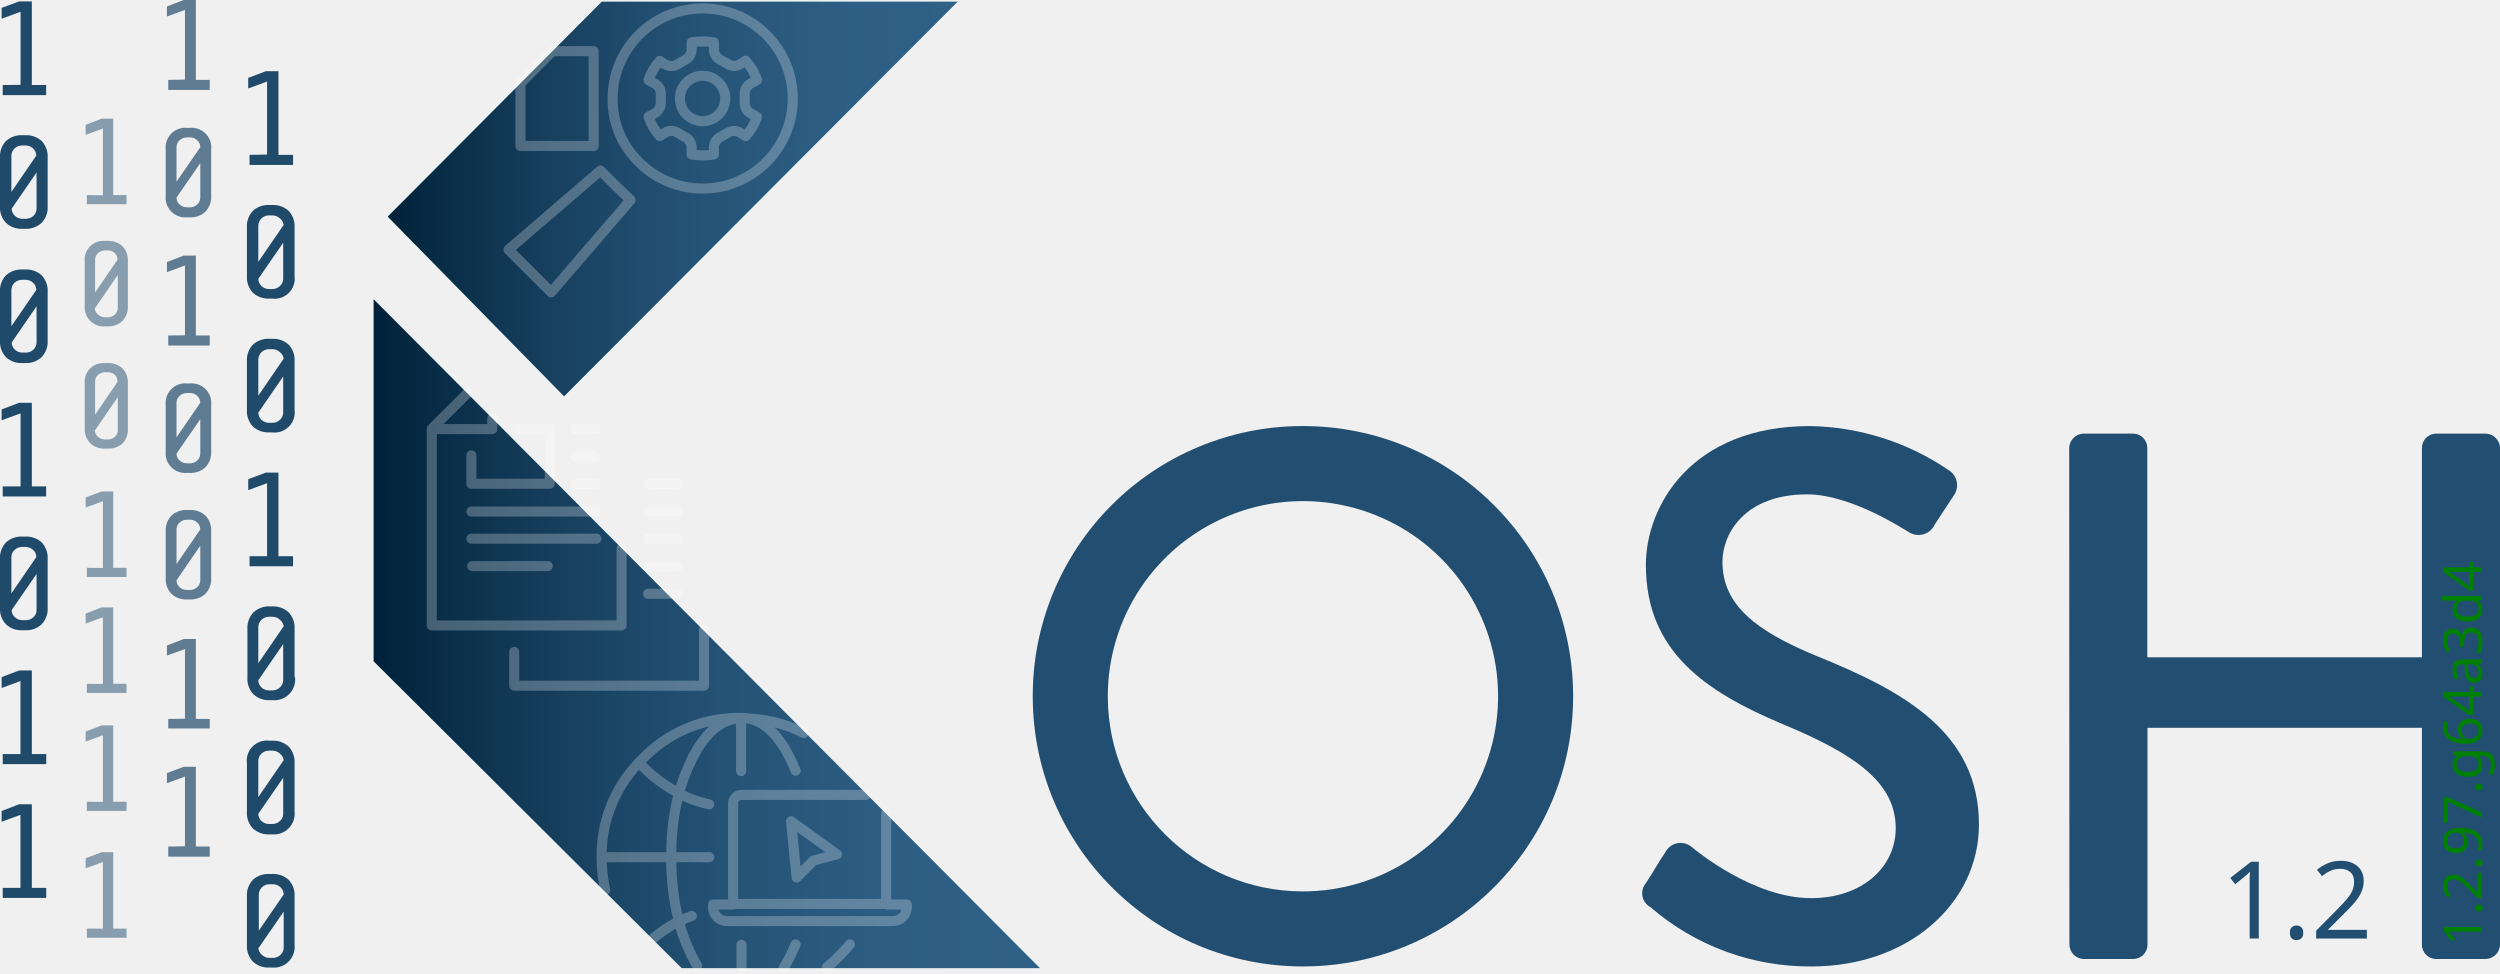
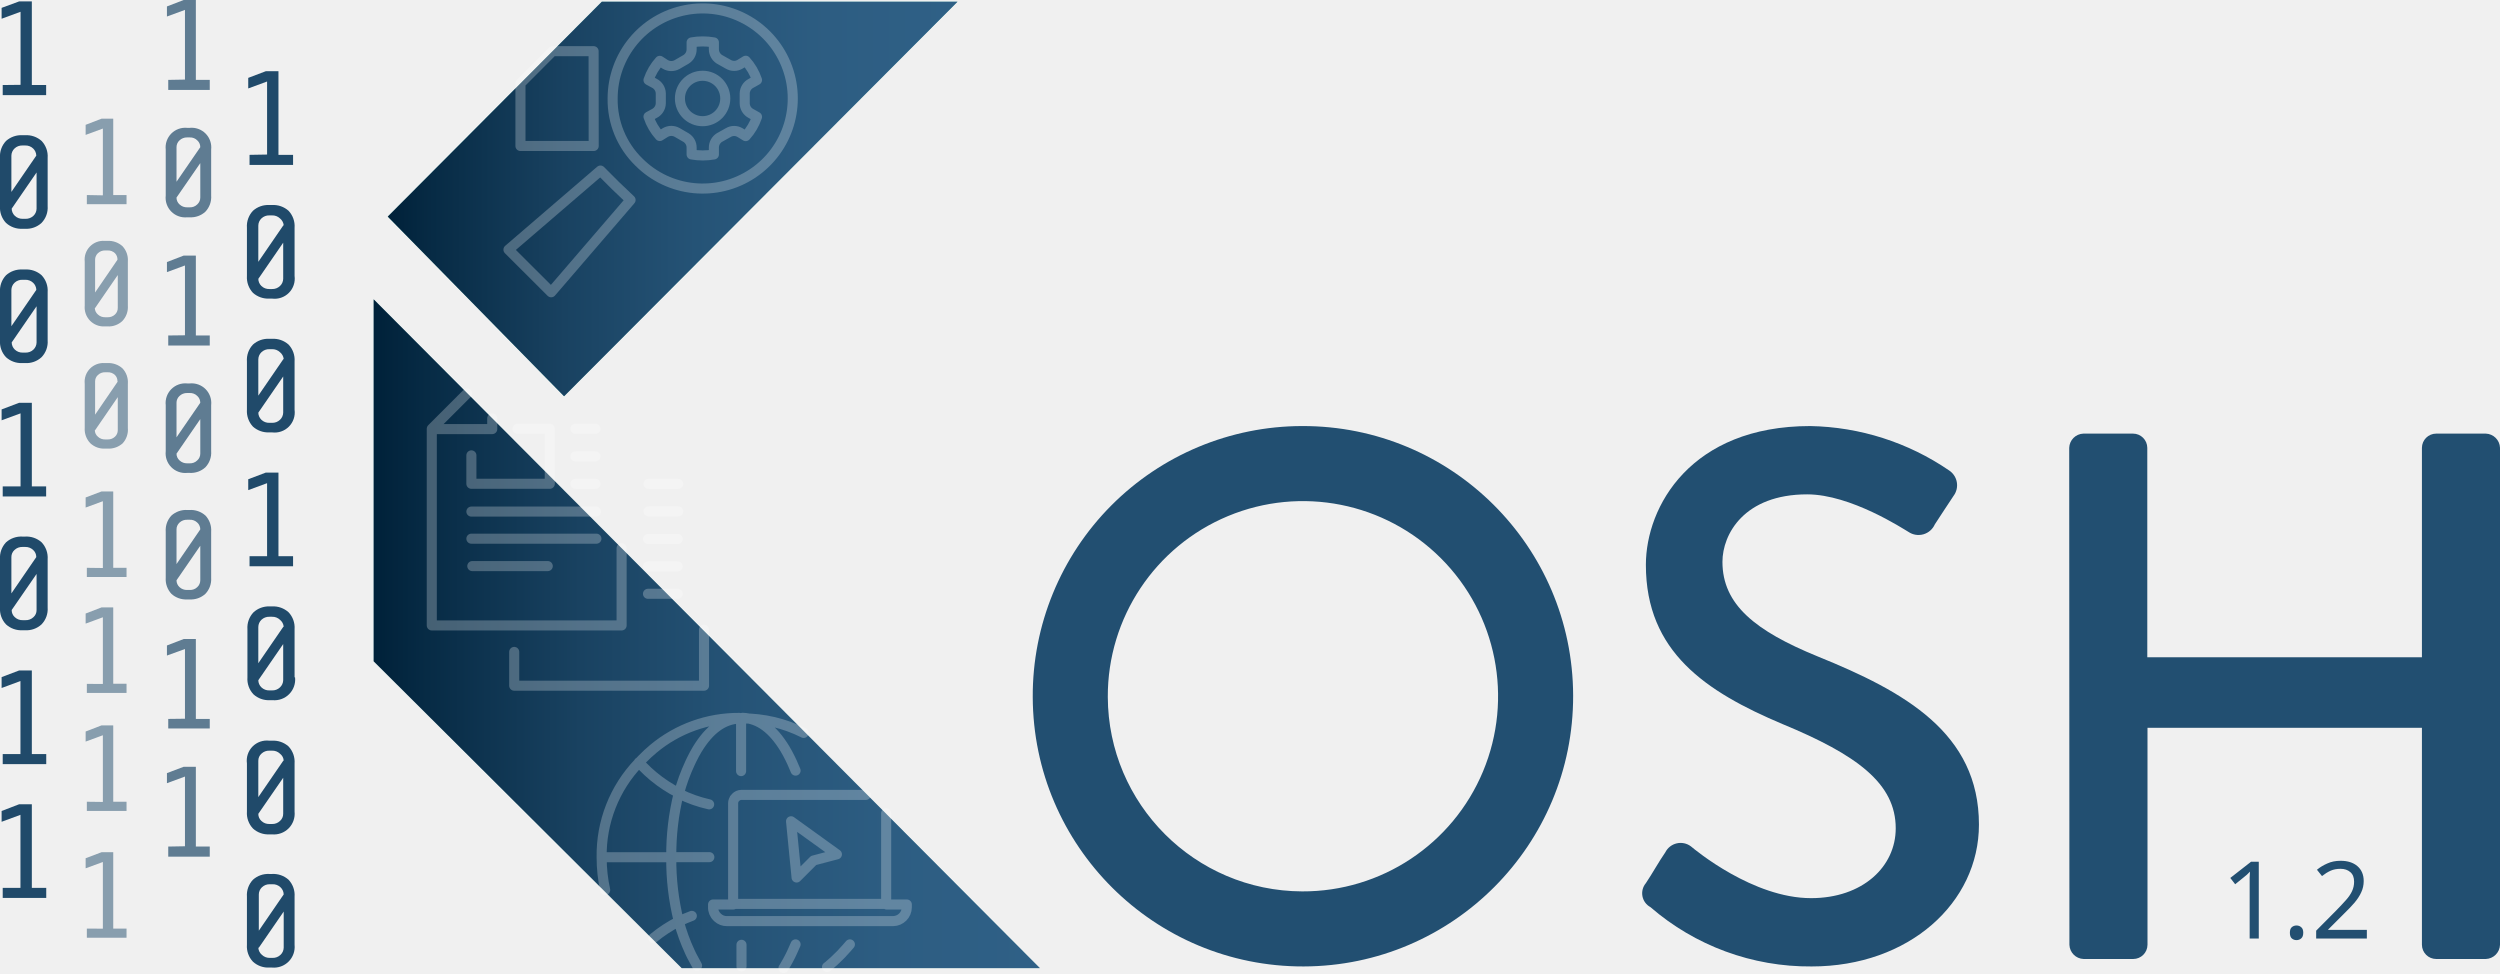
<svg xmlns="http://www.w3.org/2000/svg" xmlns:xlink="http://www.w3.org/1999/xlink" viewBox="0 0 248.15 96.65" version="1.1" id="svg4211">
  <defs id="defs4110">
    <style id="style4094">.cls-1{isolation:isolate;}.cls-2,.cls-3,.cls-4,.cls-5{fill:#224f71;}.cls-3,.cls-4,.cls-5,.cls-6{mix-blend-mode:multiply;}.cls-4{opacity:0.7;}.cls-5{opacity:0.5;}.cls-6{fill:#afdedc;}.cls-7{fill:url(#linear-gradient);}.cls-8{fill:url(#linear-gradient-2);}.cls-9{opacity:0.25;}.cls-10,.cls-11{fill:none;stroke:#fff;stroke-linecap:round;stroke-linejoin:round;}.cls-10{fill-rule:evenodd;}</style>
    <linearGradient id="linear-gradient" x1="38.49" y1="19.75" x2="95.04" y2="19.75" gradientUnits="userSpaceOnUse">
      <stop offset="0" stop-color="#002139" id="stop4096" />
      <stop offset="0.08" stop-color="#072b45" id="stop4098" />
      <stop offset="0.31" stop-color="#194261" id="stop4100" />
      <stop offset="0.54" stop-color="#255376" id="stop4102" />
      <stop offset="0.77" stop-color="#2d5d82" id="stop4104" />
      <stop offset="0.99" stop-color="#2f6086" id="stop4106" />
    </linearGradient>
    <linearGradient id="linear-gradient-2" x1="37.09" y1="62.9" x2="103.22" y2="62.9" xlink:href="#linear-gradient" />
    <linearGradient xlink:href="#linear-gradient" id="linearGradient4217" gradientUnits="userSpaceOnUse" x1="38.49" y1="19.75" x2="95.04" y2="19.75" />
  </defs>
  <path class="cls-2" d="m 129.25,42.29 a 26.82,26.82 0 1 1 -26.74,26.89 26.77,26.77 0 0 1 26.74,-26.89 z m 0,46.19 a 19.37,19.37 0 1 0 -19.29,-19.3 19.37,19.37 0 0 0 19.29,19.3 z" id="path4112" style="isolation:isolate;fill:#224f71" />
  <path class="cls-2" d="m 163.37,87.66 c 0.67,-1 1.26,-2.09 1.93,-3.06 a 1.7,1.7 0 0 1 2.54,-0.59 c 0.44,0.37 6.18,5.14 11.92,5.14 5.14,0 8.41,-3.13 8.41,-6.93 0,-4.47 -3.87,-7.3 -11.24,-10.35 -7.6,-3.21 -13.56,-7.16 -13.56,-15.8 0,-5.81 4.47,-13.78 16.31,-13.78 a 25.21,25.21 0 0 1 13.78,4.4 1.76,1.76 0 0 1 0.45,2.53 c -0.6,0.89 -1.27,1.94 -1.86,2.83 a 1.77,1.77 0 0 1 -2.61,0.75 c -0.52,-0.3 -5.74,-3.73 -10.06,-3.73 -6.25,0 -8.41,3.95 -8.41,6.7 0,4.25 3.27,6.86 9.46,9.39 8.64,3.5 16,7.6 16,16.69 0,7.75 -6.93,14.08 -16.61,14.08 a 24.14,24.14 0 0 1 -16,-5.89 1.56,1.56 0 0 1 -0.45,-2.38 z" id="path4114" style="isolation:isolate;fill:#224f71" />
  <path class="cls-2" d="m 205.39,44.45 a 1.46,1.46 0 0 1 1.41,-1.41 h 4.92 a 1.42,1.42 0 0 1 1.42,1.41 V 65.24 H 240.4 V 44.45 a 1.42,1.42 0 0 1 1.42,-1.41 h 4.91 a 1.46,1.46 0 0 1 1.42,1.41 v 49.33 a 1.46,1.46 0 0 1 -1.42,1.41 h -4.91 A 1.42,1.42 0 0 1 240.4,93.78 V 72.24 h -27.24 v 21.54 a 1.42,1.42 0 0 1 -1.42,1.41 h -4.92 a 1.46,1.46 0 0 1 -1.41,-1.41 z" id="path4116" style="isolation:isolate;fill:#224f71" />
  <path class="cls-3" d="m 0.27,8.44 v 1 h 4.31 v -1 H 3.16 V 0.14 H 1.9 L 0.16,0.78 V 1.86 L 2.04,1.17 v 7.25 z" id="path4124" style="isolation:isolate;mix-blend-mode:multiply;fill:#224f71" />
  <path class="cls-3" d="M 4.73,20.45 V 15.67 A 2.21,2.21 0 0 0 4.13,13.99 2.26,2.26 0 0 0 2.5,13.42 H 2.23 A 2.26,2.26 0 0 0 0.6,13.99 2.21,2.21 0 0 0 0,15.67 v 4.78 a 2.21,2.21 0 0 0 0.6,1.68 2.26,2.26 0 0 0 1.63,0.58 H 2.5 a 2.22,2.22 0 0 0 1.62,-0.58 2.18,2.18 0 0 0 0.61,-1.68 z m -1.13,-5 -2.47,3.6 v -3.6 a 1,1 0 0 1 0.31,-0.71 1.09,1.09 0 0 1 0.79,-0.3 H 2.5 a 1.09,1.09 0 0 1 0.79,0.3 1,1 0 0 1 0.31,0.68 z m -2.44,5.26 2.47,-3.59 v 3.59 a 1,1 0 0 1 -0.31,0.71 1.09,1.09 0 0 1 -0.79,0.3 H 2.26 A 1.09,1.09 0 0 1 1.47,21.42 1,1 0 0 1 1.16,20.71 Z" id="path4126" style="isolation:isolate;mix-blend-mode:multiply;fill:#224f71" />
  <path class="cls-3" d="M 4.73,33.78 V 29 A 2.21,2.21 0 0 0 4.13,27.32 2.26,2.26 0 0 0 2.5,26.75 H 2.23 A 2.26,2.26 0 0 0 0.6,27.32 2.21,2.21 0 0 0 0,29 v 4.78 a 2.21,2.21 0 0 0 0.6,1.68 2.26,2.26 0 0 0 1.63,0.58 H 2.5 a 2.22,2.22 0 0 0 1.62,-0.58 2.18,2.18 0 0 0 0.61,-1.68 z m -1.13,-5 -2.47,3.6 v -3.6 a 1,1 0 0 1 0.31,-0.71 1.09,1.09 0 0 1 0.79,-0.3 H 2.5 a 1.09,1.09 0 0 1 0.79,0.3 1,1 0 0 1 0.31,0.63 z M 1.16,33.99 3.63,30.4 v 3.59 A 1,1 0 0 1 3.32,34.7 1.09,1.09 0 0 1 2.53,35 H 2.26 A 1.09,1.09 0 0 1 1.47,34.7 1,1 0 0 1 1.16,33.99 Z" id="path4128" style="isolation:isolate;mix-blend-mode:multiply;fill:#224f71" />
  <path class="cls-3" d="m 0.27,48.28 v 1 h 4.31 v -1 H 3.16 v -8.3 H 1.9 l -1.74,0.66 v 1.08 l 1.88,-0.69 v 7.25 z" id="path4130" style="isolation:isolate;mix-blend-mode:multiply;fill:#224f71" />
  <path class="cls-3" d="M 4.73,60.3 V 55.52 A 2.23,2.23 0 0 0 4.13,53.83 2.26,2.26 0 0 0 2.5,53.26 H 2.23 A 2.26,2.26 0 0 0 0.6,53.83 2.23,2.23 0 0 0 0,55.52 v 4.78 a 2.21,2.21 0 0 0 0.6,1.68 2.26,2.26 0 0 0 1.63,0.58 H 2.5 A 2.22,2.22 0 0 0 4.12,61.98 2.18,2.18 0 0 0 4.73,60.3 Z m -1.13,-5 -2.47,3.6 v -3.6 a 0.93,0.93 0 0 1 0.31,-0.71 1.09,1.09 0 0 1 0.79,-0.3 H 2.5 a 1.09,1.09 0 0 1 0.79,0.3 0.93,0.93 0 0 1 0.31,0.68 z m -2.44,5.25 2.47,-3.58 v 3.58 a 0.92,0.92 0 0 1 -0.31,0.71 1.09,1.09 0 0 1 -0.79,0.3 H 2.26 A 1.09,1.09 0 0 1 1.47,61.26 0.92,0.92 0 0 1 1.16,60.55 Z" id="path4132" style="isolation:isolate;mix-blend-mode:multiply;fill:#224f71" />
  <path class="cls-3" d="m 0.27,74.85 v 1 h 4.32 v -1 H 3.16 v -8.3 H 1.9 l -1.74,0.66 v 1.08 L 2.03,67.6 v 7.25 z" id="path4134" style="isolation:isolate;mix-blend-mode:multiply;fill:#224f71" />
  <path class="cls-3" d="m 0.27,88.13 v 1 h 4.32 v -1 H 3.16 v -8.3 H 1.9 L 0.16,80.5 v 1.07 l 1.87,-0.69 v 7.25 z" id="path4136" style="isolation:isolate;mix-blend-mode:multiply;fill:#224f71" />
  <path class="cls-3" d="m 24.77,15.37 v 1 h 4.32 v -1 h -1.45 v -8.3 h -1.26 l -1.74,0.66 v 1.05 l 1.87,-0.69 v 7.25 z" id="path4138" style="isolation:isolate;mix-blend-mode:multiply;fill:#224f71" />
  <path class="cls-3" d="M 29.24,27.39 V 22.61 A 2.22,2.22 0 0 0 28.64,20.92 2.27,2.27 0 0 0 27,20.35 h -0.26 a 2.25,2.25 0 0 0 -1.63,0.57 2.22,2.22 0 0 0 -0.6,1.69 v 4.78 a 2.24,2.24 0 0 0 0.6,1.68 2.28,2.28 0 0 0 1.63,0.57 H 27 a 2,2 0 0 0 2.24,-2.25 z m -1.13,-5 -2.47,3.6 v -3.6 a 1,1 0 0 1 0.31,-0.71 1.09,1.09 0 0 1 0.79,-0.3 H 27 a 1.08,1.08 0 0 1 0.79,0.3 1,1 0 0 1 0.37,0.67 z m -2.47,5.29 2.47,-3.59 v 3.59 a 1,1 0 0 1 -0.32,0.71 1.08,1.08 0 0 1 -0.79,0.3 h -0.26 a 1.09,1.09 0 0 1 -0.79,-0.3 1,1 0 0 1 -0.31,-0.75 z" id="path4140" style="isolation:isolate;mix-blend-mode:multiply;fill:#224f71" />
  <path class="cls-3" d="M 29.24,40.67 V 35.88 A 2.21,2.21 0 0 0 28.64,34.2 2.27,2.27 0 0 0 27,33.63 h -0.26 a 2.25,2.25 0 0 0 -1.63,0.57 2.21,2.21 0 0 0 -0.6,1.68 v 4.79 a 2.24,2.24 0 0 0 0.6,1.68 2.28,2.28 0 0 0 1.63,0.57 H 27 a 2,2 0 0 0 2.24,-2.25 z m -1.13,-5 -2.47,3.6 v -3.6 a 1,1 0 0 1 0.31,-0.71 1.09,1.09 0 0 1 0.79,-0.3 H 27 a 1.08,1.08 0 0 1 0.79,0.3 1,1 0 0 1 0.37,0.67 z m -2.47,5.29 2.47,-3.59 v 3.59 a 1,1 0 0 1 -0.32,0.71 1.08,1.08 0 0 1 -0.79,0.3 h -0.26 a 1.09,1.09 0 0 1 -0.79,-0.3 1,1 0 0 1 -0.31,-0.75 z" id="path4142" style="isolation:isolate;mix-blend-mode:multiply;fill:#224f71" />
  <path class="cls-3" d="m 24.77,55.21 v 1 h 4.32 v -1 h -1.45 v -8.3 h -1.26 l -1.74,0.66 v 1.08 l 1.87,-0.69 v 7.25 z" id="path4144" style="isolation:isolate;mix-blend-mode:multiply;fill:#224f71" />
  <path class="cls-3" d="M 29.24,67.23 V 62.45 A 2.21,2.21 0 0 0 28.64,60.77 2.28,2.28 0 0 0 27,60.19 h -0.26 a 2.25,2.25 0 0 0 -1.58,0.59 2.21,2.21 0 0 0 -0.6,1.68 v 4.78 a 2.21,2.21 0 0 0 0.6,1.68 2.24,2.24 0 0 0 1.63,0.58 h 0.26 a 2.06,2.06 0 0 0 2.24,-2.26 z m -1.13,-5 -2.47,3.6 v -3.6 a 1,1 0 0 1 0.31,-0.71 1.09,1.09 0 0 1 0.79,-0.3 H 27 a 1.08,1.08 0 0 1 0.79,0.3 1,1 0 0 1 0.37,0.68 z m -2.47,5.29 2.47,-3.59 v 3.59 a 1,1 0 0 1 -0.32,0.71 1.08,1.08 0 0 1 -0.79,0.3 h -0.26 a 1.09,1.09 0 0 1 -0.79,-0.3 1,1 0 0 1 -0.31,-0.74 z" id="path4146" style="isolation:isolate;mix-blend-mode:multiply;fill:#224f71" />
  <path class="cls-3" d="M 29.24,80.52 V 75.78 A 2.23,2.23 0 0 0 28.64,74.09 2.27,2.27 0 0 0 27,73.52 h -0.26 a 2,2 0 0 0 -2.23,2.26 v 4.78 a 2.21,2.21 0 0 0 0.6,1.68 2.24,2.24 0 0 0 1.63,0.58 H 27 a 2.06,2.06 0 0 0 2.24,-2.26 z m -1.13,-5 -2.47,3.6 v -3.6 a 0.93,0.93 0 0 1 0.31,-0.71 1.09,1.09 0 0 1 0.79,-0.3 H 27 a 1.08,1.08 0 0 1 0.79,0.3 0.94,0.94 0 0 1 0.37,0.68 z m -2.47,5.26 2.47,-3.58 v 3.58 a 0.94,0.94 0 0 1 -0.32,0.71 1.08,1.08 0 0 1 -0.79,0.3 h -0.26 a 1.09,1.09 0 0 1 -0.79,-0.3 0.93,0.93 0 0 1 -0.31,-0.71 z" id="path4148" style="isolation:isolate;mix-blend-mode:multiply;fill:#224f71" />
  <path class="cls-3" d="M 29.24,93.78 V 89 A 2.21,2.21 0 0 0 28.64,87.32 2.27,2.27 0 0 0 27,86.75 h -0.26 a 2.25,2.25 0 0 0 -1.63,0.57 2.21,2.21 0 0 0 -0.6,1.68 v 4.78 a 2.21,2.21 0 0 0 0.6,1.68 2.24,2.24 0 0 0 1.63,0.58 H 27 a 2.06,2.06 0 0 0 2.24,-2.26 z m -1.08,-5 -2.47,3.6 v -3.6 a 1,1 0 0 1 0.31,-0.71 1.09,1.09 0 0 1 0.79,-0.3 h 0.26 a 1.08,1.08 0 0 1 0.79,0.3 1,1 0 0 1 0.32,0.71 z m -2.47,5.29 2.47,-3.59 v 3.59 a 1,1 0 0 1 -0.32,0.71 1.08,1.08 0 0 1 -0.79,0.3 H 26.79 A 1.09,1.09 0 0 1 26,94.78 1,1 0 0 1 25.64,94.06 Z" id="path4150" style="isolation:isolate;mix-blend-mode:multiply;fill:#224f71" />
  <path class="cls-4" d="m 16.7,7.93 v 1 h 4.12 v -1 H 19.44 V 0 h -1.21 l -1.66,0.64 v 1 L 18.36,0.98 V 7.9 Z" id="path4152" style="opacity:0.7;isolation:isolate;mix-blend-mode:multiply;fill:#224f71" />
  <path class="cls-4" d="m 20.96,19.41 v -4.56 a 1.95,1.95 0 0 0 -2.13,-2.16 h -0.25 a 1.95,1.95 0 0 0 -2.13,2.16 v 4.56 a 1.95,1.95 0 0 0 2.13,2.16 h 0.25 a 2.13,2.13 0 0 0 1.55,-0.55 2.1,2.1 0 0 0 0.58,-1.61 z m -1.08,-4.8 -2.36,3.43 v -3.43 a 0.9,0.9 0 0 1 0.3,-0.68 1.06,1.06 0 0 1 0.76,-0.29 h 0.25 a 1,1 0 0 1 0.75,0.29 0.9,0.9 0 0 1 0.3,0.68 z m -2.36,5 2.36,-3.42 v 3.42 a 0.9,0.9 0 0 1 -0.3,0.68 1,1 0 0 1 -0.75,0.29 h -0.25 a 1.06,1.06 0 0 1 -0.76,-0.29 0.9,0.9 0 0 1 -0.3,-0.64 z" id="path4154" style="opacity:0.7;isolation:isolate;mix-blend-mode:multiply;fill:#224f71" />
  <path class="cls-4" d="m 16.7,33.3 v 1 h 4.12 v -1 h -1.38 v -7.93 h -1.21 l -1.66,0.64 v 1 l 1.79,-0.66 v 6.93 z" id="path4156" style="opacity:0.7;isolation:isolate;mix-blend-mode:multiply;fill:#224f71" />
  <path class="cls-4" d="m 20.96,44.78 v -4.56 a 1.95,1.95 0 0 0 -2.13,-2.16 h -0.25 a 1.95,1.95 0 0 0 -2.13,2.16 v 4.56 a 1.95,1.95 0 0 0 2.13,2.16 h 0.25 a 2.13,2.13 0 0 0 1.55,-0.55 2.1,2.1 0 0 0 0.58,-1.61 z m -1.08,-4.8 -2.36,3.43 v -3.43 a 0.91,0.91 0 0 1 0.3,-0.68 1.06,1.06 0 0 1 0.76,-0.29 h 0.25 a 1,1 0 0 1 0.75,0.29 0.91,0.91 0 0 1 0.3,0.67 z m -2.36,5.05 2.36,-3.43 v 3.43 a 0.89,0.89 0 0 1 -0.3,0.67 1,1 0 0 1 -0.75,0.29 h -0.25 a 1.06,1.06 0 0 1 -0.76,-0.29 0.89,0.89 0 0 1 -0.3,-0.68 z" id="path4158" style="opacity:0.7;isolation:isolate;mix-blend-mode:multiply;fill:#224f71" />
  <path class="cls-4" d="m 16.7,71.36 v 0.95 h 4.12 v -0.95 h -1.38 v -7.93 h -1.21 l -1.66,0.64 v 1 l 1.79,-0.65 v 6.92 z" id="path4160" style="opacity:0.7;isolation:isolate;mix-blend-mode:multiply;fill:#224f71" />
  <path class="cls-4" d="m 20.96,57.36 v -4.58 a 2.12,2.12 0 0 0 -0.57,-1.61 2.18,2.18 0 0 0 -1.56,-0.55 h -0.25 a 2.18,2.18 0 0 0 -1.56,0.55 2.12,2.12 0 0 0 -0.57,1.61 v 4.57 a 2.13,2.13 0 0 0 0.57,1.6 2.15,2.15 0 0 0 1.56,0.55 h 0.25 a 2.13,2.13 0 0 0 1.55,-0.55 2.09,2.09 0 0 0 0.58,-1.59 z m -1.08,-4.81 -2.36,3.44 v -3.44 a 0.91,0.91 0 0 1 0.3,-0.68 1.05,1.05 0 0 1 0.76,-0.28 h 0.25 a 1,1 0 0 1 0.75,0.28 0.91,0.91 0 0 1 0.3,0.68 z m -2.36,5.05 2.36,-3.43 v 3.43 a 0.91,0.91 0 0 1 -0.3,0.68 1,1 0 0 1 -0.75,0.28 h -0.25 a 1.05,1.05 0 0 1 -0.76,-0.28 0.91,0.91 0 0 1 -0.3,-0.68 z" id="path4162" style="opacity:0.7;isolation:isolate;mix-blend-mode:multiply;fill:#224f71" />
  <path class="cls-4" d="m 16.7,84.03 v 1 h 4.12 v -1 h -1.38 v -7.92 h -1.21 l -1.66,0.63 v 1 l 1.79,-0.66 V 84 Z" id="path4164" style="opacity:0.7;isolation:isolate;mix-blend-mode:multiply;fill:#224f71" />
  <path class="cls-5" d="m 8.62,19.36 v 0.91 h 3.94 V 19.36 H 11.24 V 11.78 H 10.08 L 8.5,12.39 v 1 l 1.71,-0.63 v 6.63 z" id="path4166" style="opacity:0.5;isolation:isolate;mix-blend-mode:multiply;fill:#224f71" />
  <path class="cls-5" d="m 12.69,30.34 v -4.37 a 2,2 0 0 0 -0.54,-1.54 2.07,2.07 0 0 0 -1.5,-0.52 h -0.24 a 1.86,1.86 0 0 0 -2,2.06 v 4.37 a 1.89,1.89 0 0 0 2,2.06 h 0.24 a 2,2 0 0 0 1.49,-0.53 2,2 0 0 0 0.55,-1.53 z m -1,-4.6 -2.25,3.29 v -3.25 a 0.88,0.88 0 0 1 0.28,-0.65 1,1 0 0 1 0.72,-0.27 h 0.24 a 1,1 0 0 1 0.73,0.27 0.88,0.88 0 0 1 0.25,0.65 z m -2.25,4.83 2.25,-3.27 v 3.27 a 0.86,0.86 0 0 1 -0.28,0.65 1,1 0 0 1 -0.73,0.27 H 10.44 A 1,1 0 0 1 9.72,31.22 0.86,0.86 0 0 1 9.41,30.57 Z" id="path4168" style="opacity:0.5;isolation:isolate;mix-blend-mode:multiply;fill:#224f71" />
  <path class="cls-5" d="m 8.62,67.88 v 0.9 h 3.94 V 67.87 H 11.24 V 60.29 H 10.08 L 8.5,60.9 v 1 l 1.71,-0.63 v 6.62 z" id="path4170" style="opacity:0.5;isolation:isolate;mix-blend-mode:multiply;fill:#224f71" />
  <path class="cls-5" d="m 8.62,92.17 v 0.91 h 3.94 v -0.91 h -1.32 v -7.58 h -1.16 l -1.58,0.6 v 1 l 1.71,-0.63 v 6.62 z" id="path4172" style="opacity:0.5;isolation:isolate;mix-blend-mode:multiply;fill:#224f71" />
  <path class="cls-5" d="m 8.62,56.36 v 0.91 h 3.94 v -0.91 h -1.32 v -7.58 h -1.16 l -1.58,0.6 v 1 l 1.71,-0.63 v 6.63 z" id="path4174" style="opacity:0.5;isolation:isolate;mix-blend-mode:multiply;fill:#224f71" />
  <path class="cls-5" d="M 12.69,42.47 V 38.1 a 2,2 0 0 0 -0.54,-1.54 2.07,2.07 0 0 0 -1.5,-0.52 h -0.24 a 1.86,1.86 0 0 0 -2,2.06 v 4.37 a 2,2 0 0 0 0.56,1.53 2,2 0 0 0 1.48,0.53 h 0.24 A 2.07,2.07 0 0 0 12.18,44 2,2 0 0 0 12.69,42.47 Z m -1,-4.6 -2.25,3.29 v -3.29 a 0.86,0.86 0 0 1 0.28,-0.65 1,1 0 0 1 0.72,-0.27 h 0.24 a 1,1 0 0 1 0.73,0.27 0.86,0.86 0 0 1 0.25,0.65 z m -2.25,4.83 2.25,-3.28 v 3.28 a 0.86,0.86 0 0 1 -0.28,0.65 1,1 0 0 1 -0.73,0.27 H 10.44 A 1,1 0 0 1 9.72,43.35 0.86,0.86 0 0 1 9.41,42.7 Z" id="path4176" style="opacity:0.5;isolation:isolate;mix-blend-mode:multiply;fill:#224f71" />
  <path class="cls-5" d="m 8.62,79.58 v 0.91 h 3.94 V 79.58 H 11.24 V 72 H 10.08 L 8.5,72.61 v 1 l 1.71,-0.63 v 6.62 z" id="path4178" style="opacity:0.5;isolation:isolate;mix-blend-mode:multiply;fill:#224f71" />
  <polygon class="cls-6" points="37.09,29.71 37.09,65.64 67.67,96.1 103.22,96.1 " id="polygon4180" style="isolation:isolate;mix-blend-mode:multiply;fill:#afdedc" />
  <polygon class="cls-6" points="55.99,39.33 95.04,0.17 59.74,0.17 38.49,21.5 " id="polygon4182" style="isolation:isolate;mix-blend-mode:multiply;fill:#afdedc" />
  <polygon class="cls-6" points="55.99,39.33 95.04,0.17 59.74,0.17 38.49,21.5 " id="polygon4184" style="isolation:isolate;mix-blend-mode:multiply;fill:#afdedc" />
  <polygon class="cls-7" points="55.99,39.33 95.04,0.17 59.74,0.17 38.49,21.5 " id="polygon4186" style="isolation:isolate;fill:url(#linearGradient4217)" />
  <polygon class="cls-8" points="37.09,29.71 37.09,65.64 67.67,96.1 103.22,96.1 " id="polygon4188" style="isolation:isolate;fill:url(#linear-gradient-2)" />
  <g class="cls-9" id="g4192" style="opacity:0.25;isolation:isolate">
    <path class="cls-10" d="m 484.63,443.42 v 2.82 h 7.78 v -5.46 h -3.2 m 7.74,5.47 h -2 m 0,-2.73 h 2 m 0,-2.74 h -2 M 484.63,449 H 497 m -10.3,-9.25 v 1.06 h -6 v 19.49 h 18.84 v -7.67 m -18.84,-11.85 3.51,-3.51 m 18,11.71 h 2.95 m 0,-2.73 h -2.95 m -13.33,16.68 v 3.35 h 18.84 v -5.56 m -23,-6.31 h 7.49 m 4.83,-2.72 h -12.41 m 20.48,5.47 h -2.95 m 0,-2.72 h 2.95 m 0,-2.72 h -2.95" transform="translate(-437.84,-398.22)" id="path4190" style="fill:none;fill-rule:evenodd;stroke:#ffffff;stroke-linecap:round;stroke-linejoin:round" />
  </g>
  <g class="cls-9" id="g4202" style="opacity:0.25;isolation:isolate">
    <polygon class="cls-11" points="51.66,8.28 51.66,14.49 58.93,14.49 58.92,5.08 54.85,5.08 " id="polygon4194" style="fill:none;stroke:#ffffff;stroke-linecap:round;stroke-linejoin:round" />
    <path class="cls-11" d="m 498.92,416.63 -1.48,-1.48 -9.13,7.85 v 0 l 4.24,4.23 v 0 l 7.88,-9.16 z" transform="translate(-437.84,-398.22)" id="path4196" style="fill:none;stroke:#ffffff;stroke-linecap:round;stroke-linejoin:round" />
    <path class="cls-11" d="m 501.26,414.31 a 8.94,8.94 0 1 0 -2.61,-6.32 8.63,8.63 0 0 0 2.61,6.32 z m 1.54,-7.82 -0.59,-0.32 a 5.4,5.4 0 0 1 1.12,-1.91 l 0.56,0.36 a 1.17,1.17 0 0 0 1.17,0 l 0.88,-0.51 a 1.16,1.16 0 0 0 0.55,-1 v -0.68 a 6.16,6.16 0 0 1 2.21,0 v 0.67 a 1.18,1.18 0 0 0 0.54,1 l 0.89,0.5 a 1.13,1.13 0 0 0 1.16,0 l 0.57,-0.35 a 5.4,5.4 0 0 1 1.12,1.91 l -0.59,0.33 a 1.16,1.16 0 0 0 -0.63,1 v 1 a 1.16,1.16 0 0 0 0.63,1 l 0.59,0.33 a 5.4,5.4 0 0 1 -1.12,1.91 l -0.57,-0.35 a 1.13,1.13 0 0 0 -1.16,0 l -0.89,0.5 a 1.17,1.17 0 0 0 -0.54,1 v 0.67 a 6.16,6.16 0 0 1 -2.21,0 v -0.67 a 1.16,1.16 0 0 0 -0.55,-1 l -0.88,-0.51 a 1.17,1.17 0 0 0 -1.17,0 l -0.56,0.35 a 5.35,5.35 0 0 1 -1.12,-1.92 l 0.59,-0.32 a 1.16,1.16 0 0 0 0.63,-1 v -1 a 1.16,1.16 0 0 0 -0.63,-0.99 z" transform="translate(-437.84,-398.22)" id="path4198" style="fill:none;stroke:#ffffff;stroke-linecap:round;stroke-linejoin:round" />
    <path class="cls-11" d="m 507.58,410.25 a 2.25,2.25 0 0 0 2.25,-2.26 2.25,2.25 0 1 0 -4.5,0 2.25,2.25 0 0 0 2.25,2.26 z" transform="translate(-437.84,-398.22)" id="path4200" style="fill:none;stroke:#ffffff;stroke-linecap:round;stroke-linejoin:round" />
  </g>
  <g class="cls-9" id="g4206" style="opacity:0.25;isolation:isolate">
    <path class="cls-10" d="m 511.4,474.76 v -5.22 h -0.16 c -1.6,0.06 -3,1.09 -4.2,3.07 -0.18,0.3 -0.36,0.63 -0.54,1 l -0.18,0.38 a 18.11,18.11 0 0 0 -1.09,3 12.84,12.84 0 0 0 3,1.07 m 3.14,-8.53 h 0.16 a 13.39,13.39 0 0 1 6.08,1.44 m 6.18,6.15 h -12.36 a 0.79,0.79 0 0 0 -0.57,0.25 0.66,0.66 0 0 0 -0.2,0.31 0.75,0.75 0 0 0 -0.05,0.26 v 10 h 15.19 v -9 m -7.2,4.69 -1.69,1.69 -0.55,-5.58 4.55,3.28 z m -7.05,-14.16 c 1.6,0.06 3,1.09 4.2,3.07 0.18,0.3 0.36,0.63 0.54,1 l 0.18,0.38 c 0.12,0.26 0.23,0.52 0.34,0.79 m -18.9,11.85 a 14.8,14.8 0 0 1 -0.35,-3.23 v 0 a 13.27,13.27 0 0 1 3.68,-9.4 l 0.37,-0.38 a 14.06,14.06 0 0 1 1.08,-1 13.2,13.2 0 0 1 8.54,-3.07 m -4.72,19.65 a 12.26,12.26 0 0 0 -1.29,0.56 18.58,18.58 0 0 0 1.09,3 l 0.18,0.38 q 0.27,0.53 0.54,1 m -4.34,-2.73 a 13.61,13.61 0 0 1 2.53,-1.66 25.19,25.19 0 0 1 -0.75,-6.37 h -6.91 m 7.66,-6.38 a 25.24,25.24 0 0 0 -0.75,6.37 h 3.78 m -7,-9.41 0.37,0.39 a 14.06,14.06 0 0 0 1.08,1 13.61,13.61 0 0 0 2.53,1.66 m 10.38,17.37 a 0.83,0.83 0 0 1 0.08,-0.12 l 0.06,-0.11 c 0.19,-0.31 0.37,-0.64 0.55,-1 l 0.18,-0.38 0.33,-0.74 m 5.39,0 c -0.21,0.25 -0.43,0.5 -0.66,0.74 a 4.27,4.27 0 0 1 -0.36,0.38 q -0.52,0.53 -1.08,1 l -0.17,0.13 M 510.62,488 h -2 v 0.24 a 1.31,1.31 0 0 0 0.4,1 l 0.06,0.06 a 1.32,1.32 0 0 0 0.92,0.35 h 16.48 a 1.38,1.38 0 0 0 1.37,-1.38 V 488 h -2 m -14.41,4 v 2.15" transform="translate(-437.84,-398.22)" id="path4204" style="fill:none;fill-rule:evenodd;stroke:#ffffff;stroke-linecap:round;stroke-linejoin:round" />
  </g>
  <text xml:space="preserve" style="font-style:normal;font-weight:normal;font-size:40px;line-height:1.25;font-family:sans-serif;letter-spacing:0px;word-spacing:0px;fill:#224f71;fill-opacity:1;stroke:none" x="220.427" y="93.16" id="text4318">
    <tspan id="tspan4316" x="220.427" y="93.16" style="font-style:normal;font-variant:normal;font-weight:normal;font-stretch:normal;font-size:10.667px;font-family:sans-serif;-inkscape-font-specification:'sans-serif, Normal';font-variant-ligatures:normal;font-variant-caps:normal;font-variant-numeric:normal;font-feature-settings:normal;text-align:start;writing-mode:lr-tb;text-anchor:start;fill:#224f71;fill-opacity:1">1.2</tspan>
  </text>
  <text xml:space="preserve" style="font-style:normal;font-weight:normal;font-size:40px;line-height:1.25;font-family:sans-serif;letter-spacing:0px;word-spacing:0px;fill:#000000;fill-opacity:1;stroke:none" x="-93.897" y="246.353" id="text4402" transform="rotate(-90)">
-     <tspan id="tspan4400" x="-93.897" y="246.353" style="font-style:normal;font-variant:normal;font-weight:normal;font-stretch:normal;font-size:5.333px;font-family:sans-serif;-inkscape-font-specification:'sans-serif, Normal';font-variant-ligatures:normal;font-variant-caps:normal;font-variant-numeric:normal;font-feature-settings:normal;text-align:start;writing-mode:lr-tb;text-anchor:start;fill:#008000">1.2.97.g64a3d4</tspan>
+     <tspan id="tspan4400" x="-93.897" y="246.353" style="font-style:normal;font-variant:normal;font-weight:normal;font-stretch:normal;font-size:5.333px;font-family:sans-serif;-inkscape-font-specification:'sans-serif, Normal';font-variant-ligatures:normal;font-variant-caps:normal;font-variant-numeric:normal;font-feature-settings:normal;text-align:start;writing-mode:lr-tb;text-anchor:start;fill:#008000" />
  </text>
</svg>
